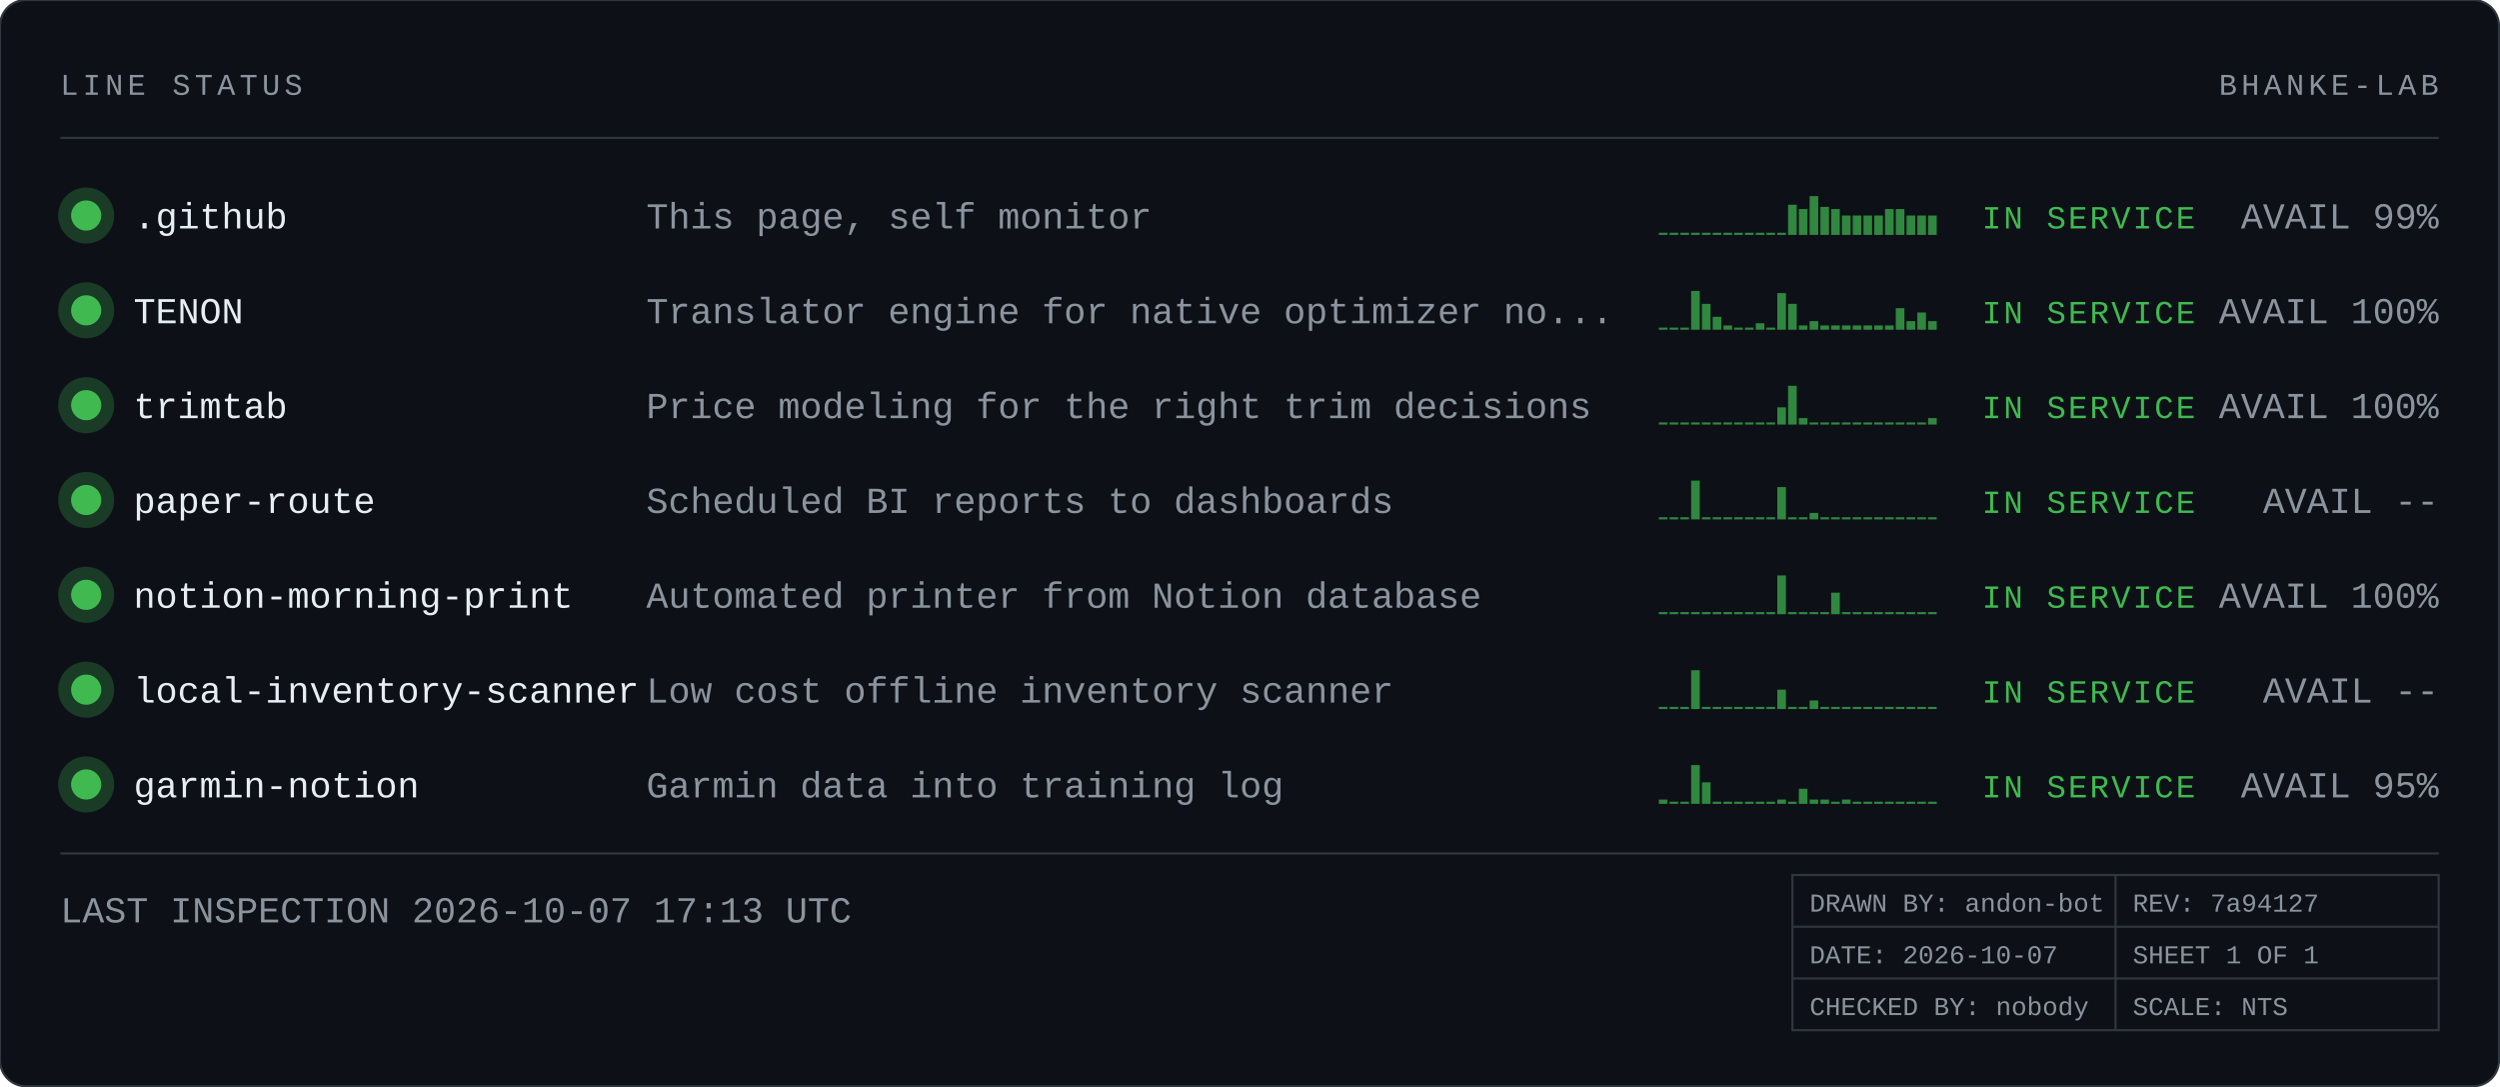
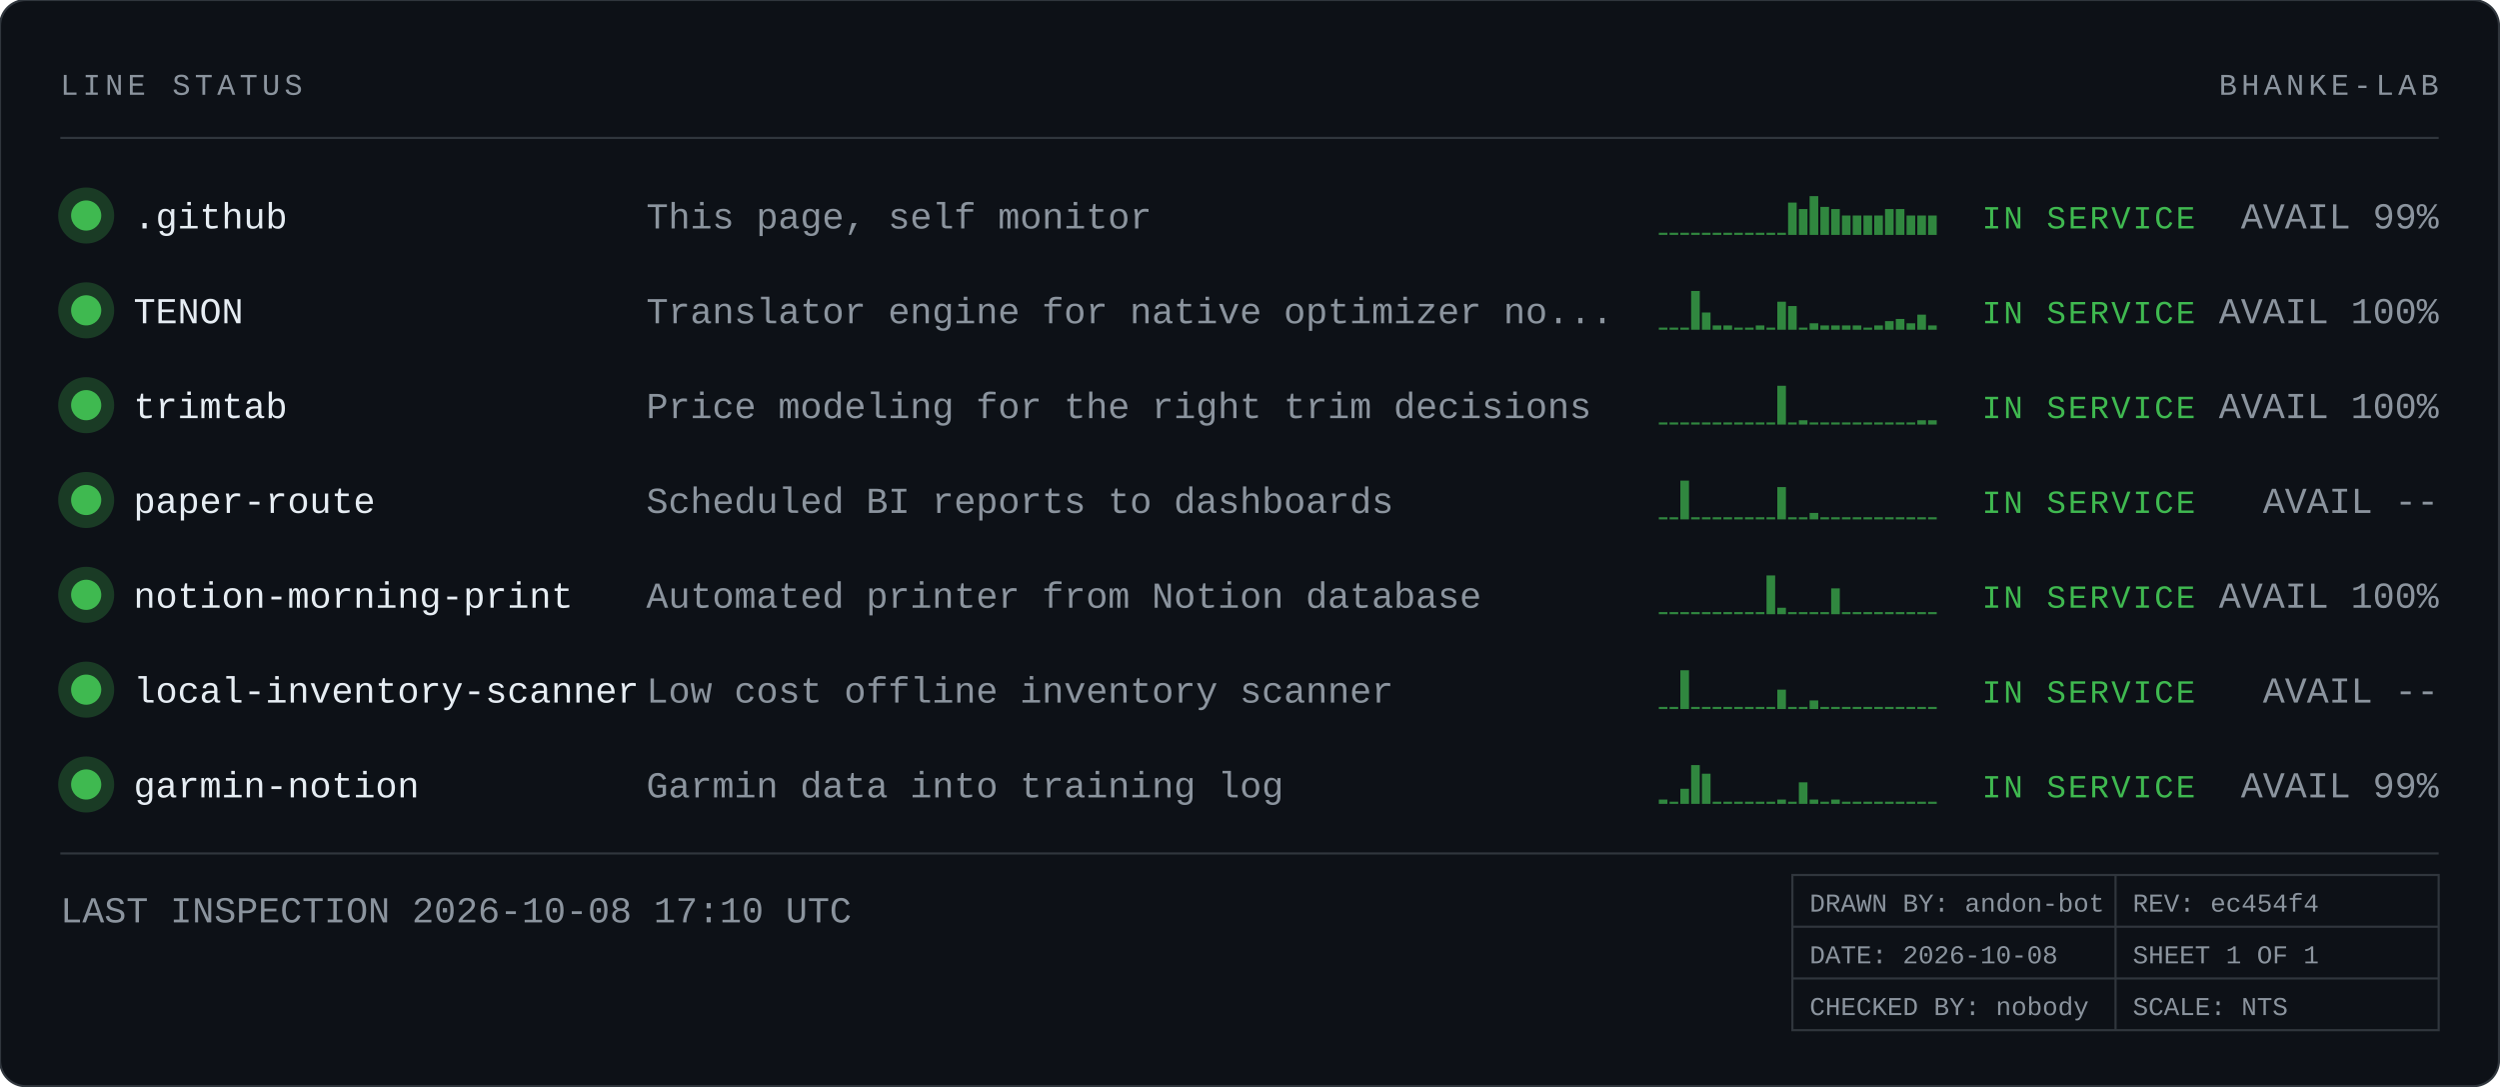
<svg xmlns="http://www.w3.org/2000/svg" width="1160" height="504" viewBox="0 0 1160 504" role="img" aria-label="Andon board">
  <style>
text { font-family: Consolas, 'Courier New', monospace; font-size: 17px; }
.hd { fill: #8b949e; font-size: 14px; letter-spacing: 2px; }
.name { fill: #e6edf3; }
.dim { fill: #8b949e; }
.st { font-size: 15px; letter-spacing: 1px; }
.tb { fill: #8b949e; font-size: 12px; }
</style>
  <rect x="0" y="0" width="1160" height="504" rx="12" fill="#0d1117" stroke="#30363d" />
  <text x="28" y="44" class="hd">LINE STATUS</text>
  <text x="1132" y="44" class="hd" text-anchor="end">BHANKE-LAB</text>
  <line x1="28" y1="64" x2="1132" y2="64" stroke="#30363d" />
  <circle cx="40" cy="100" r="13" fill="#3fb950" opacity="0.25" />
  <circle cx="40" cy="100" r="7" fill="#3fb950" />
  <text x="62" y="106" class="name">.github</text>
  <text x="300" y="106" class="dim">This page, self monitor</text>
  <rect x="770" y="108" width="4" height="1" fill="#3fb950" opacity="0.7" />
  <rect x="775" y="108" width="4" height="1" fill="#3fb950" opacity="0.7" />
  <rect x="780" y="108" width="4" height="1" fill="#3fb950" opacity="0.7" />
  <rect x="785" y="108" width="4" height="1" fill="#3fb950" opacity="0.7" />
  <rect x="790" y="108" width="4" height="1" fill="#3fb950" opacity="0.7" />
  <rect x="795" y="108" width="4" height="1" fill="#3fb950" opacity="0.7" />
  <rect x="800" y="108" width="4" height="1" fill="#3fb950" opacity="0.7" />
  <rect x="805" y="108" width="4" height="1" fill="#3fb950" opacity="0.7" />
  <rect x="810" y="108" width="4" height="1" fill="#3fb950" opacity="0.7" />
  <rect x="815" y="108" width="4" height="1" fill="#3fb950" opacity="0.7" />
  <rect x="820" y="108" width="4" height="1" fill="#3fb950" opacity="0.7" />
  <rect x="825" y="108" width="4" height="1" fill="#3fb950" opacity="0.7" />
-   <rect x="830" y="95" width="4" height="14" fill="#3fb950" opacity="0.7" />
+   <rect x="830" y="94" width="4" height="15" fill="#3fb950" opacity="0.7" />
  <rect x="835" y="97" width="4" height="12" fill="#3fb950" opacity="0.7" />
  <rect x="840" y="91" width="4" height="18" fill="#3fb950" opacity="0.7" />
  <rect x="845" y="96" width="4" height="13" fill="#3fb950" opacity="0.7" />
  <rect x="850" y="97" width="4" height="12" fill="#3fb950" opacity="0.7" />
  <rect x="855" y="100" width="4" height="9" fill="#3fb950" opacity="0.7" />
  <rect x="860" y="100" width="4" height="9" fill="#3fb950" opacity="0.7" />
  <rect x="865" y="100" width="4" height="9" fill="#3fb950" opacity="0.7" />
  <rect x="870" y="100" width="4" height="9" fill="#3fb950" opacity="0.7" />
  <rect x="875" y="97" width="4" height="12" fill="#3fb950" opacity="0.7" />
  <rect x="880" y="97" width="4" height="12" fill="#3fb950" opacity="0.7" />
  <rect x="885" y="100" width="4" height="9" fill="#3fb950" opacity="0.7" />
  <rect x="890" y="100" width="4" height="9" fill="#3fb950" opacity="0.7" />
  <rect x="895" y="100" width="4" height="9" fill="#3fb950" opacity="0.7" />
  <text x="920" y="106" class="st" fill="#3fb950">IN SERVICE</text>
  <text x="1132" y="106" class="dim" text-anchor="end">AVAIL 99%</text>
  <circle cx="40" cy="144" r="13" fill="#3fb950" opacity="0.25" />
  <circle cx="40" cy="144" r="7" fill="#3fb950" />
  <text x="62" y="150" class="name">TENON</text>
  <text x="300" y="150" class="dim">Translator engine for native optimizer no...</text>
  <rect x="770" y="152" width="4" height="1" fill="#3fb950" opacity="0.7" />
  <rect x="775" y="152" width="4" height="1" fill="#3fb950" opacity="0.7" />
  <rect x="780" y="152" width="4" height="1" fill="#3fb950" opacity="0.7" />
  <rect x="785" y="135" width="4" height="18" fill="#3fb950" opacity="0.7" />
-   <rect x="790" y="141" width="4" height="12" fill="#3fb950" opacity="0.7" />
-   <rect x="795" y="147" width="4" height="6" fill="#3fb950" opacity="0.7" />
+   <rect x="790" y="145" width="4" height="8" fill="#3fb950" opacity="0.7" />
+   <rect x="795" y="151" width="4" height="2" fill="#3fb950" opacity="0.7" />
  <rect x="800" y="151" width="4" height="2" fill="#3fb950" opacity="0.7" />
  <rect x="805" y="152" width="4" height="1" fill="#3fb950" opacity="0.7" />
  <rect x="810" y="152" width="4" height="1" fill="#3fb950" opacity="0.7" />
-   <rect x="815" y="150" width="4" height="3" fill="#3fb950" opacity="0.7" />
+   <rect x="815" y="151" width="4" height="2" fill="#3fb950" opacity="0.7" />
  <rect x="820" y="152" width="4" height="1" fill="#3fb950" opacity="0.7" />
-   <rect x="825" y="136" width="4" height="17" fill="#3fb950" opacity="0.7" />
-   <rect x="830" y="141" width="4" height="12" fill="#3fb950" opacity="0.7" />
-   <rect x="835" y="151" width="4" height="2" fill="#3fb950" opacity="0.7" />
-   <rect x="840" y="149" width="4" height="4" fill="#3fb950" opacity="0.7" />
+   <rect x="825" y="140" width="4" height="13" fill="#3fb950" opacity="0.7" />
+   <rect x="830" y="142" width="4" height="11" fill="#3fb950" opacity="0.7" />
+   <rect x="835" y="152" width="4" height="1" fill="#3fb950" opacity="0.7" />
+   <rect x="840" y="150" width="4" height="3" fill="#3fb950" opacity="0.7" />
  <rect x="845" y="151" width="4" height="2" fill="#3fb950" opacity="0.7" />
  <rect x="850" y="151" width="4" height="2" fill="#3fb950" opacity="0.7" />
  <rect x="855" y="151" width="4" height="2" fill="#3fb950" opacity="0.7" />
  <rect x="860" y="151" width="4" height="2" fill="#3fb950" opacity="0.7" />
-   <rect x="865" y="151" width="4" height="2" fill="#3fb950" opacity="0.7" />
+   <rect x="865" y="152" width="4" height="1" fill="#3fb950" opacity="0.7" />
  <rect x="870" y="151" width="4" height="2" fill="#3fb950" opacity="0.7" />
-   <rect x="875" y="151" width="4" height="2" fill="#3fb950" opacity="0.7" />
-   <rect x="880" y="143" width="4" height="10" fill="#3fb950" opacity="0.7" />
-   <rect x="885" y="149" width="4" height="4" fill="#3fb950" opacity="0.7" />
-   <rect x="890" y="145" width="4" height="8" fill="#3fb950" opacity="0.7" />
-   <rect x="895" y="149" width="4" height="4" fill="#3fb950" opacity="0.7" />
+   <rect x="875" y="149" width="4" height="4" fill="#3fb950" opacity="0.7" />
+   <rect x="880" y="148" width="4" height="5" fill="#3fb950" opacity="0.7" />
+   <rect x="885" y="150" width="4" height="3" fill="#3fb950" opacity="0.7" />
+   <rect x="890" y="146" width="4" height="7" fill="#3fb950" opacity="0.7" />
+   <rect x="895" y="151" width="4" height="2" fill="#3fb950" opacity="0.7" />
  <text x="920" y="150" class="st" fill="#3fb950">IN SERVICE</text>
  <text x="1132" y="150" class="dim" text-anchor="end">AVAIL 100%</text>
  <circle cx="40" cy="188" r="13" fill="#3fb950" opacity="0.25" />
  <circle cx="40" cy="188" r="7" fill="#3fb950" />
  <text x="62" y="194" class="name">trimtab</text>
  <text x="300" y="194" class="dim">Price modeling for the right trim decisions</text>
  <rect x="770" y="196" width="4" height="1" fill="#3fb950" opacity="0.7" />
  <rect x="775" y="196" width="4" height="1" fill="#3fb950" opacity="0.7" />
  <rect x="780" y="196" width="4" height="1" fill="#3fb950" opacity="0.7" />
  <rect x="785" y="196" width="4" height="1" fill="#3fb950" opacity="0.7" />
  <rect x="790" y="196" width="4" height="1" fill="#3fb950" opacity="0.7" />
  <rect x="795" y="196" width="4" height="1" fill="#3fb950" opacity="0.7" />
  <rect x="800" y="196" width="4" height="1" fill="#3fb950" opacity="0.7" />
  <rect x="805" y="196" width="4" height="1" fill="#3fb950" opacity="0.7" />
  <rect x="810" y="196" width="4" height="1" fill="#3fb950" opacity="0.7" />
  <rect x="815" y="196" width="4" height="1" fill="#3fb950" opacity="0.7" />
  <rect x="820" y="196" width="4" height="1" fill="#3fb950" opacity="0.7" />
-   <rect x="825" y="189" width="4" height="8" fill="#3fb950" opacity="0.7" />
-   <rect x="830" y="179" width="4" height="18" fill="#3fb950" opacity="0.7" />
-   <rect x="835" y="194" width="4" height="3" fill="#3fb950" opacity="0.7" />
+   <rect x="825" y="179" width="4" height="18" fill="#3fb950" opacity="0.7" />
+   <rect x="830" y="196" width="4" height="1" fill="#3fb950" opacity="0.7" />
+   <rect x="835" y="195" width="4" height="2" fill="#3fb950" opacity="0.7" />
  <rect x="840" y="196" width="4" height="1" fill="#3fb950" opacity="0.7" />
  <rect x="845" y="196" width="4" height="1" fill="#3fb950" opacity="0.7" />
  <rect x="850" y="196" width="4" height="1" fill="#3fb950" opacity="0.7" />
  <rect x="855" y="196" width="4" height="1" fill="#3fb950" opacity="0.7" />
  <rect x="860" y="196" width="4" height="1" fill="#3fb950" opacity="0.7" />
  <rect x="865" y="196" width="4" height="1" fill="#3fb950" opacity="0.7" />
  <rect x="870" y="196" width="4" height="1" fill="#3fb950" opacity="0.7" />
  <rect x="875" y="196" width="4" height="1" fill="#3fb950" opacity="0.7" />
  <rect x="880" y="196" width="4" height="1" fill="#3fb950" opacity="0.7" />
  <rect x="885" y="196" width="4" height="1" fill="#3fb950" opacity="0.7" />
-   <rect x="890" y="196" width="4" height="1" fill="#3fb950" opacity="0.7" />
-   <rect x="895" y="194" width="4" height="3" fill="#3fb950" opacity="0.7" />
+   <rect x="890" y="195" width="4" height="2" fill="#3fb950" opacity="0.7" />
+   <rect x="895" y="195" width="4" height="2" fill="#3fb950" opacity="0.7" />
  <text x="920" y="194" class="st" fill="#3fb950">IN SERVICE</text>
  <text x="1132" y="194" class="dim" text-anchor="end">AVAIL 100%</text>
  <circle cx="40" cy="232" r="13" fill="#3fb950" opacity="0.25" />
  <circle cx="40" cy="232" r="7" fill="#3fb950" />
  <text x="62" y="238" class="name">paper-route</text>
  <text x="300" y="238" class="dim">Scheduled BI reports to dashboards</text>
  <rect x="770" y="240" width="4" height="1" fill="#3fb950" opacity="0.7" />
  <rect x="775" y="240" width="4" height="1" fill="#3fb950" opacity="0.7" />
-   <rect x="780" y="240" width="4" height="1" fill="#3fb950" opacity="0.7" />
-   <rect x="785" y="223" width="4" height="18" fill="#3fb950" opacity="0.7" />
+   <rect x="780" y="223" width="4" height="18" fill="#3fb950" opacity="0.7" />
+   <rect x="785" y="240" width="4" height="1" fill="#3fb950" opacity="0.7" />
  <rect x="790" y="240" width="4" height="1" fill="#3fb950" opacity="0.7" />
  <rect x="795" y="240" width="4" height="1" fill="#3fb950" opacity="0.7" />
  <rect x="800" y="240" width="4" height="1" fill="#3fb950" opacity="0.7" />
  <rect x="805" y="240" width="4" height="1" fill="#3fb950" opacity="0.7" />
  <rect x="810" y="240" width="4" height="1" fill="#3fb950" opacity="0.7" />
  <rect x="815" y="240" width="4" height="1" fill="#3fb950" opacity="0.7" />
  <rect x="820" y="240" width="4" height="1" fill="#3fb950" opacity="0.7" />
  <rect x="825" y="226" width="4" height="15" fill="#3fb950" opacity="0.7" />
  <rect x="830" y="240" width="4" height="1" fill="#3fb950" opacity="0.7" />
  <rect x="835" y="240" width="4" height="1" fill="#3fb950" opacity="0.7" />
  <rect x="840" y="238" width="4" height="3" fill="#3fb950" opacity="0.7" />
  <rect x="845" y="240" width="4" height="1" fill="#3fb950" opacity="0.7" />
  <rect x="850" y="240" width="4" height="1" fill="#3fb950" opacity="0.7" />
  <rect x="855" y="240" width="4" height="1" fill="#3fb950" opacity="0.7" />
  <rect x="860" y="240" width="4" height="1" fill="#3fb950" opacity="0.7" />
  <rect x="865" y="240" width="4" height="1" fill="#3fb950" opacity="0.7" />
  <rect x="870" y="240" width="4" height="1" fill="#3fb950" opacity="0.7" />
  <rect x="875" y="240" width="4" height="1" fill="#3fb950" opacity="0.7" />
  <rect x="880" y="240" width="4" height="1" fill="#3fb950" opacity="0.7" />
  <rect x="885" y="240" width="4" height="1" fill="#3fb950" opacity="0.7" />
  <rect x="890" y="240" width="4" height="1" fill="#3fb950" opacity="0.7" />
  <rect x="895" y="240" width="4" height="1" fill="#3fb950" opacity="0.7" />
  <text x="920" y="238" class="st" fill="#3fb950">IN SERVICE</text>
  <text x="1132" y="238" class="dim" text-anchor="end">AVAIL --</text>
  <circle cx="40" cy="276" r="13" fill="#3fb950" opacity="0.25" />
  <circle cx="40" cy="276" r="7" fill="#3fb950" />
  <text x="62" y="282" class="name">notion-morning-print</text>
  <text x="300" y="282" class="dim">Automated printer from Notion database</text>
  <rect x="770" y="284" width="4" height="1" fill="#3fb950" opacity="0.7" />
  <rect x="775" y="284" width="4" height="1" fill="#3fb950" opacity="0.7" />
  <rect x="780" y="284" width="4" height="1" fill="#3fb950" opacity="0.7" />
  <rect x="785" y="284" width="4" height="1" fill="#3fb950" opacity="0.7" />
  <rect x="790" y="284" width="4" height="1" fill="#3fb950" opacity="0.7" />
  <rect x="795" y="284" width="4" height="1" fill="#3fb950" opacity="0.7" />
  <rect x="800" y="284" width="4" height="1" fill="#3fb950" opacity="0.7" />
  <rect x="805" y="284" width="4" height="1" fill="#3fb950" opacity="0.7" />
  <rect x="810" y="284" width="4" height="1" fill="#3fb950" opacity="0.7" />
  <rect x="815" y="284" width="4" height="1" fill="#3fb950" opacity="0.7" />
-   <rect x="820" y="284" width="4" height="1" fill="#3fb950" opacity="0.7" />
-   <rect x="825" y="267" width="4" height="18" fill="#3fb950" opacity="0.7" />
+   <rect x="820" y="267" width="4" height="18" fill="#3fb950" opacity="0.7" />
+   <rect x="825" y="282" width="4" height="3" fill="#3fb950" opacity="0.7" />
  <rect x="830" y="284" width="4" height="1" fill="#3fb950" opacity="0.7" />
  <rect x="835" y="284" width="4" height="1" fill="#3fb950" opacity="0.7" />
  <rect x="840" y="284" width="4" height="1" fill="#3fb950" opacity="0.7" />
  <rect x="845" y="284" width="4" height="1" fill="#3fb950" opacity="0.7" />
-   <rect x="850" y="275" width="4" height="10" fill="#3fb950" opacity="0.7" />
+   <rect x="850" y="273" width="4" height="12" fill="#3fb950" opacity="0.7" />
  <rect x="855" y="284" width="4" height="1" fill="#3fb950" opacity="0.7" />
  <rect x="860" y="284" width="4" height="1" fill="#3fb950" opacity="0.7" />
  <rect x="865" y="284" width="4" height="1" fill="#3fb950" opacity="0.7" />
  <rect x="870" y="284" width="4" height="1" fill="#3fb950" opacity="0.7" />
  <rect x="875" y="284" width="4" height="1" fill="#3fb950" opacity="0.7" />
  <rect x="880" y="284" width="4" height="1" fill="#3fb950" opacity="0.7" />
  <rect x="885" y="284" width="4" height="1" fill="#3fb950" opacity="0.7" />
  <rect x="890" y="284" width="4" height="1" fill="#3fb950" opacity="0.7" />
  <rect x="895" y="284" width="4" height="1" fill="#3fb950" opacity="0.7" />
  <text x="920" y="282" class="st" fill="#3fb950">IN SERVICE</text>
  <text x="1132" y="282" class="dim" text-anchor="end">AVAIL 100%</text>
  <circle cx="40" cy="320" r="13" fill="#3fb950" opacity="0.25" />
  <circle cx="40" cy="320" r="7" fill="#3fb950" />
  <text x="62" y="326" class="name">local-inventory-scanner</text>
  <text x="300" y="326" class="dim">Low cost offline inventory scanner</text>
  <rect x="770" y="328" width="4" height="1" fill="#3fb950" opacity="0.7" />
  <rect x="775" y="328" width="4" height="1" fill="#3fb950" opacity="0.7" />
-   <rect x="780" y="328" width="4" height="1" fill="#3fb950" opacity="0.7" />
-   <rect x="785" y="311" width="4" height="18" fill="#3fb950" opacity="0.7" />
+   <rect x="780" y="311" width="4" height="18" fill="#3fb950" opacity="0.7" />
+   <rect x="785" y="328" width="4" height="1" fill="#3fb950" opacity="0.7" />
  <rect x="790" y="328" width="4" height="1" fill="#3fb950" opacity="0.7" />
  <rect x="795" y="328" width="4" height="1" fill="#3fb950" opacity="0.7" />
  <rect x="800" y="328" width="4" height="1" fill="#3fb950" opacity="0.7" />
  <rect x="805" y="328" width="4" height="1" fill="#3fb950" opacity="0.7" />
  <rect x="810" y="328" width="4" height="1" fill="#3fb950" opacity="0.7" />
  <rect x="815" y="328" width="4" height="1" fill="#3fb950" opacity="0.7" />
  <rect x="820" y="328" width="4" height="1" fill="#3fb950" opacity="0.7" />
  <rect x="825" y="320" width="4" height="9" fill="#3fb950" opacity="0.7" />
  <rect x="830" y="328" width="4" height="1" fill="#3fb950" opacity="0.7" />
  <rect x="835" y="328" width="4" height="1" fill="#3fb950" opacity="0.7" />
  <rect x="840" y="325" width="4" height="4" fill="#3fb950" opacity="0.7" />
  <rect x="845" y="328" width="4" height="1" fill="#3fb950" opacity="0.7" />
  <rect x="850" y="328" width="4" height="1" fill="#3fb950" opacity="0.7" />
  <rect x="855" y="328" width="4" height="1" fill="#3fb950" opacity="0.7" />
  <rect x="860" y="328" width="4" height="1" fill="#3fb950" opacity="0.7" />
  <rect x="865" y="328" width="4" height="1" fill="#3fb950" opacity="0.7" />
  <rect x="870" y="328" width="4" height="1" fill="#3fb950" opacity="0.7" />
  <rect x="875" y="328" width="4" height="1" fill="#3fb950" opacity="0.7" />
  <rect x="880" y="328" width="4" height="1" fill="#3fb950" opacity="0.7" />
  <rect x="885" y="328" width="4" height="1" fill="#3fb950" opacity="0.7" />
  <rect x="890" y="328" width="4" height="1" fill="#3fb950" opacity="0.7" />
  <rect x="895" y="328" width="4" height="1" fill="#3fb950" opacity="0.7" />
  <text x="920" y="326" class="st" fill="#3fb950">IN SERVICE</text>
  <text x="1132" y="326" class="dim" text-anchor="end">AVAIL --</text>
  <circle cx="40" cy="364" r="13" fill="#3fb950" opacity="0.25" />
  <circle cx="40" cy="364" r="7" fill="#3fb950" />
  <text x="62" y="370" class="name">garmin-notion</text>
  <text x="300" y="370" class="dim">Garmin data into training log</text>
  <rect x="770" y="371" width="4" height="2" fill="#3fb950" opacity="0.7" />
  <rect x="775" y="372" width="4" height="1" fill="#3fb950" opacity="0.7" />
-   <rect x="780" y="372" width="4" height="1" fill="#3fb950" opacity="0.7" />
+   <rect x="780" y="366" width="4" height="7" fill="#3fb950" opacity="0.7" />
  <rect x="785" y="355" width="4" height="18" fill="#3fb950" opacity="0.7" />
-   <rect x="790" y="363" width="4" height="10" fill="#3fb950" opacity="0.7" />
+   <rect x="790" y="359" width="4" height="14" fill="#3fb950" opacity="0.7" />
  <rect x="795" y="372" width="4" height="1" fill="#3fb950" opacity="0.7" />
  <rect x="800" y="372" width="4" height="1" fill="#3fb950" opacity="0.7" />
  <rect x="805" y="372" width="4" height="1" fill="#3fb950" opacity="0.7" />
  <rect x="810" y="372" width="4" height="1" fill="#3fb950" opacity="0.7" />
  <rect x="815" y="372" width="4" height="1" fill="#3fb950" opacity="0.7" />
  <rect x="820" y="372" width="4" height="1" fill="#3fb950" opacity="0.7" />
  <rect x="825" y="371" width="4" height="2" fill="#3fb950" opacity="0.7" />
  <rect x="830" y="372" width="4" height="1" fill="#3fb950" opacity="0.7" />
-   <rect x="835" y="366" width="4" height="7" fill="#3fb950" opacity="0.7" />
+   <rect x="835" y="363" width="4" height="10" fill="#3fb950" opacity="0.7" />
  <rect x="840" y="371" width="4" height="2" fill="#3fb950" opacity="0.7" />
-   <rect x="845" y="371" width="4" height="2" fill="#3fb950" opacity="0.7" />
-   <rect x="850" y="372" width="4" height="1" fill="#3fb950" opacity="0.7" />
-   <rect x="855" y="371" width="4" height="2" fill="#3fb950" opacity="0.7" />
+   <rect x="845" y="372" width="4" height="1" fill="#3fb950" opacity="0.7" />
+   <rect x="850" y="371" width="4" height="2" fill="#3fb950" opacity="0.7" />
+   <rect x="855" y="372" width="4" height="1" fill="#3fb950" opacity="0.7" />
  <rect x="860" y="372" width="4" height="1" fill="#3fb950" opacity="0.7" />
  <rect x="865" y="372" width="4" height="1" fill="#3fb950" opacity="0.7" />
  <rect x="870" y="372" width="4" height="1" fill="#3fb950" opacity="0.7" />
  <rect x="875" y="372" width="4" height="1" fill="#3fb950" opacity="0.7" />
  <rect x="880" y="372" width="4" height="1" fill="#3fb950" opacity="0.7" />
  <rect x="885" y="372" width="4" height="1" fill="#3fb950" opacity="0.7" />
  <rect x="890" y="372" width="4" height="1" fill="#3fb950" opacity="0.7" />
  <rect x="895" y="372" width="4" height="1" fill="#3fb950" opacity="0.7" />
  <text x="920" y="370" class="st" fill="#3fb950">IN SERVICE</text>
-   <text x="1132" y="370" class="dim" text-anchor="end">AVAIL 95%</text>
+   <text x="1132" y="370" class="dim" text-anchor="end">AVAIL 99%</text>
  <line x1="28" y1="396" x2="1132" y2="396" stroke="#30363d" />
-   <text x="28" y="428" class="dim">LAST INSPECTION 2026-10-07 17:13 UTC</text>
+   <text x="28" y="428" class="dim">LAST INSPECTION 2026-10-08 17:10 UTC</text>
  <rect x="832" y="406" width="300" height="72" fill="none" stroke="#30363d" />
  <line x1="832" y1="430" x2="1132" y2="430" stroke="#30363d" />
  <line x1="832" y1="454" x2="1132" y2="454" stroke="#30363d" />
  <line x1="982" y1="406" x2="982" y2="478" stroke="#30363d" />
  <text x="840" y="423" class="tb">DRAWN BY: andon-bot</text>
-   <text x="990" y="423" class="tb">REV: 7a94127</text>
-   <text x="840" y="447" class="tb">DATE: 2026-10-07</text>
+   <text x="990" y="423" class="tb">REV: ec454f4</text>
+   <text x="840" y="447" class="tb">DATE: 2026-10-08</text>
  <text x="990" y="447" class="tb">SHEET 1 OF 1</text>
  <text x="840" y="471" class="tb">CHECKED BY: nobody</text>
  <text x="990" y="471" class="tb">SCALE: NTS</text>
</svg>
